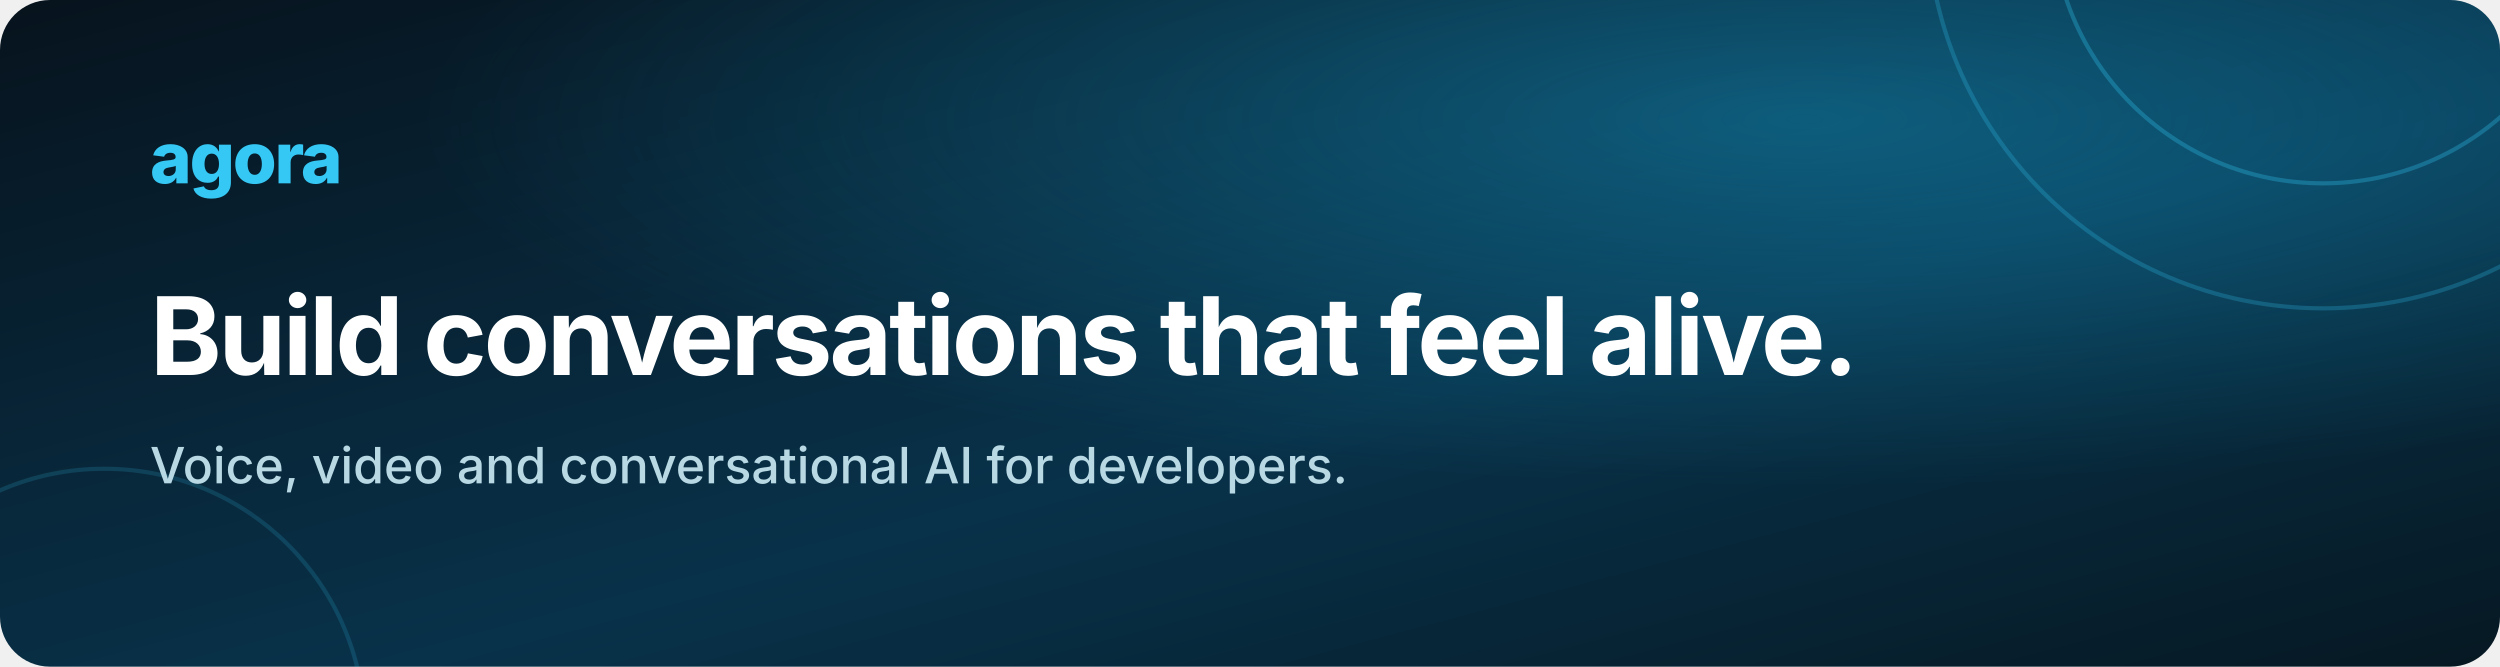
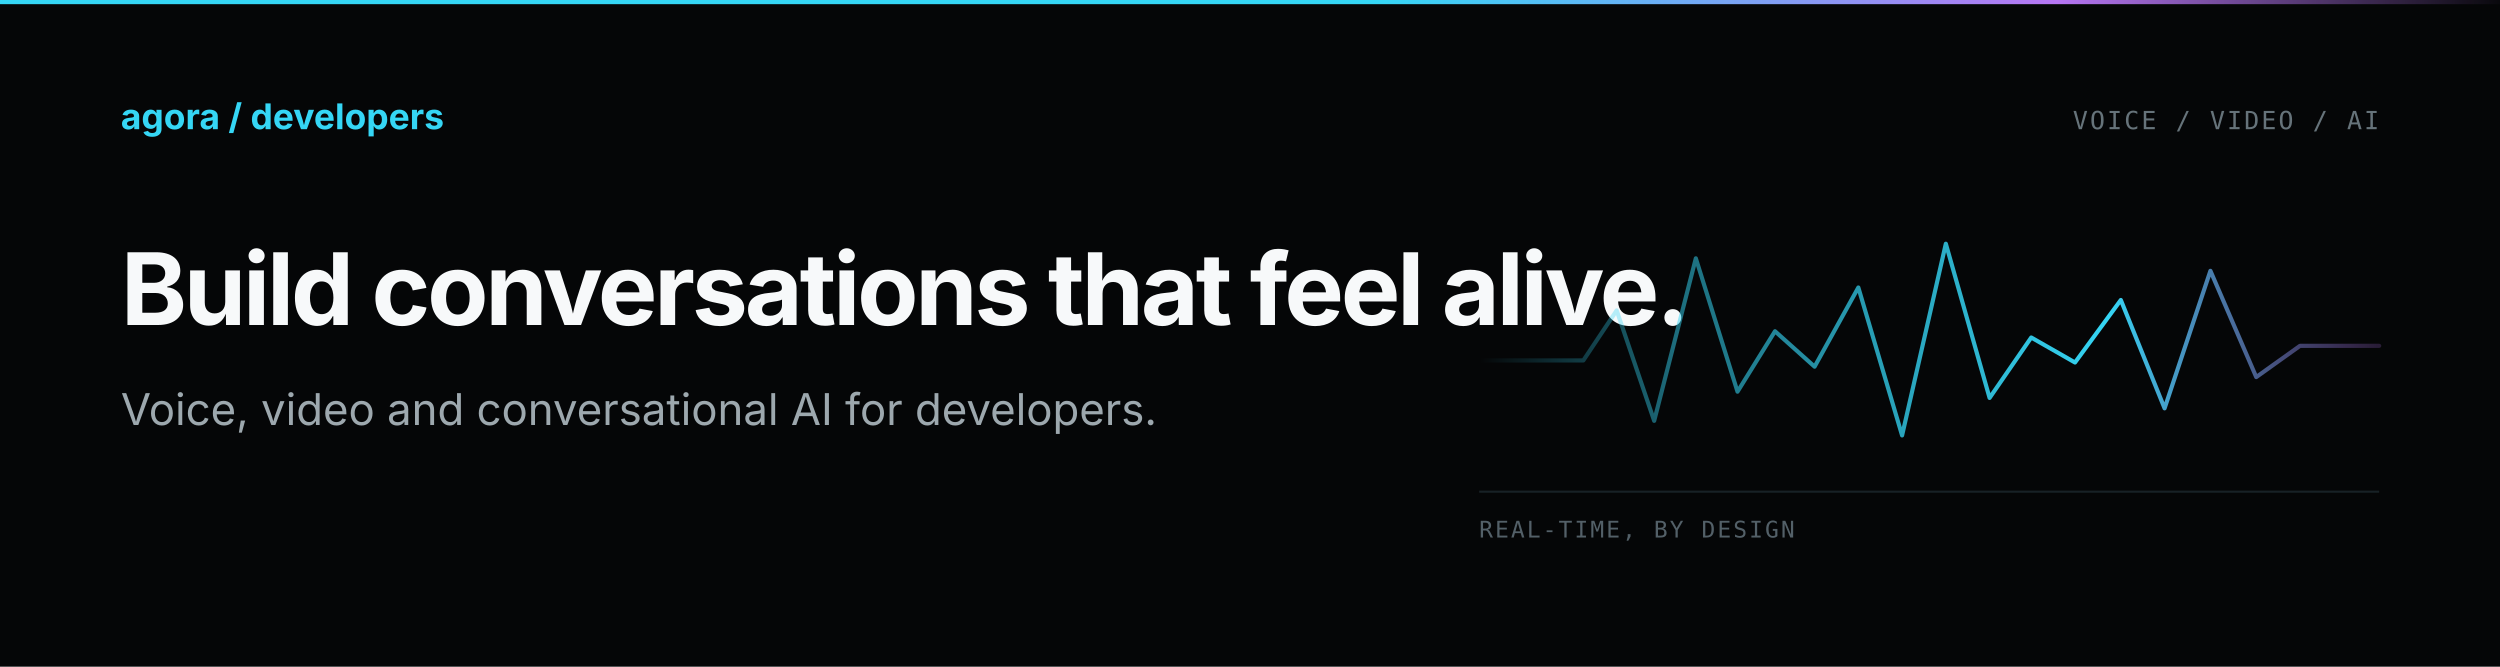
<svg xmlns="http://www.w3.org/2000/svg" width="1200" height="320" viewBox="0 0 1200 320" role="img" aria-labelledby="title description">
  <defs>
-     <linearGradient id="background" x1="0" y1="0" x2="1" y2="1">
-       <stop offset="0" stop-color="#07131d" />
-       <stop offset="0.58" stop-color="#08324a" />
-       <stop offset="1" stop-color="#061822" />
+     <linearGradient id="signal-line" x1="0" y1="0" x2="1" y2="0">
+       <stop offset="0" stop-color="#35D6F5" />
+       <stop offset="0.55" stop-color="#35D6F5" />
+       <stop offset="0.82" stop-color="#B776F4" />
+       <stop offset="1" stop-color="#B776F4" stop-opacity="0" />
    </linearGradient>
-     <radialGradient id="glow" cx="72%" cy="18%" r="55%">
-       <stop offset="0" stop-color="#19bdf2" stop-opacity="0.34" />
-       <stop offset="1" stop-color="#19bdf2" stop-opacity="0" />
-     </radialGradient>
+     <linearGradient id="trace" x1="0" y1="0" x2="1" y2="0">
+       <stop offset="0" stop-color="#35D6F5" stop-opacity="0" />
+       <stop offset="0.22" stop-color="#35D6F5" stop-opacity="0.5" />
+       <stop offset="0.7" stop-color="#35D6F5" />
+       <stop offset="1" stop-color="#B776F4" stop-opacity="0.2" />
+     </linearGradient>
  </defs>
-   <rect width="1200" height="320" rx="24" fill="url(#background)" />
-   <rect width="1200" height="320" rx="24" fill="url(#glow)" />
-   <circle cx="1115" cy="-42" r="190" fill="none" stroke="#35c8f5" stroke-opacity="0.24" stroke-width="2" />
-   <circle cx="1115" cy="-42" r="130" fill="none" stroke="#35c8f5" stroke-opacity="0.30" stroke-width="2" />
-   <circle cx="50" cy="350" r="125" fill="none" stroke="#35c8f5" stroke-opacity="0.16" stroke-width="2" />
-   <text x="72" y="88" fill="#35c8f5" font-family="Inter, Arial, sans-serif" font-size="34" font-weight="800" letter-spacing="-1">agora</text>
-   <text x="72" y="180" fill="#ffffff" font-family="Inter, Arial, sans-serif" font-size="52" font-weight="750" letter-spacing="-1.5">Build conversations that feel alive.</text>
-   <text x="72" y="232" fill="#b8d9e4" font-family="Inter, Arial, sans-serif" font-size="24" font-weight="450">Voice, video and conversational AI for developers.</text>
+   <rect width="1200" height="320" fill="#050607" />
+   <rect width="1200" height="2" fill="url(#signal-line)" />
+   <text x="58" y="62" fill="#35D6F5" font-family="Inter, Arial, sans-serif" font-size="17" font-weight="700">agora / developers</text>
+   <text x="58" y="156" fill="#F7F9FA" font-family="Inter, Arial, sans-serif" font-size="48" font-weight="750" letter-spacing="-1.5">Build conversations that feel alive.</text>
+   <text x="58" y="204" fill="#9DA8AE" font-family="Inter, Arial, sans-serif" font-size="21">Voice, video and conversational AI for developers.</text>
+   <text x="1142" y="62" fill="#66737A" font-family="ui-monospace, SFMono-Regular, Menlo, monospace" font-size="12" text-anchor="end" letter-spacing="1">VOICE / VIDEO / AI</text>
+   <path d="M710 173 H760 L776 149 L794 202 L814 124 L834 188 L852 159 L871 176 L892 138 L913 209 L934 117 L955 191 L975 162 L996 174 L1018 144 L1039 196 L1061 130 L1083 181 L1104 166 H1142" fill="none" stroke="url(#trace)" stroke-width="2" stroke-linejoin="round" stroke-linecap="round" />
+   <line x1="710" y1="236" x2="1142" y2="236" stroke="#182126" />
+   <text x="710" y="258" fill="#536068" font-family="ui-monospace, SFMono-Regular, Menlo, monospace" font-size="11" letter-spacing="1">REAL-TIME, BY DESIGN</text>
</svg>
